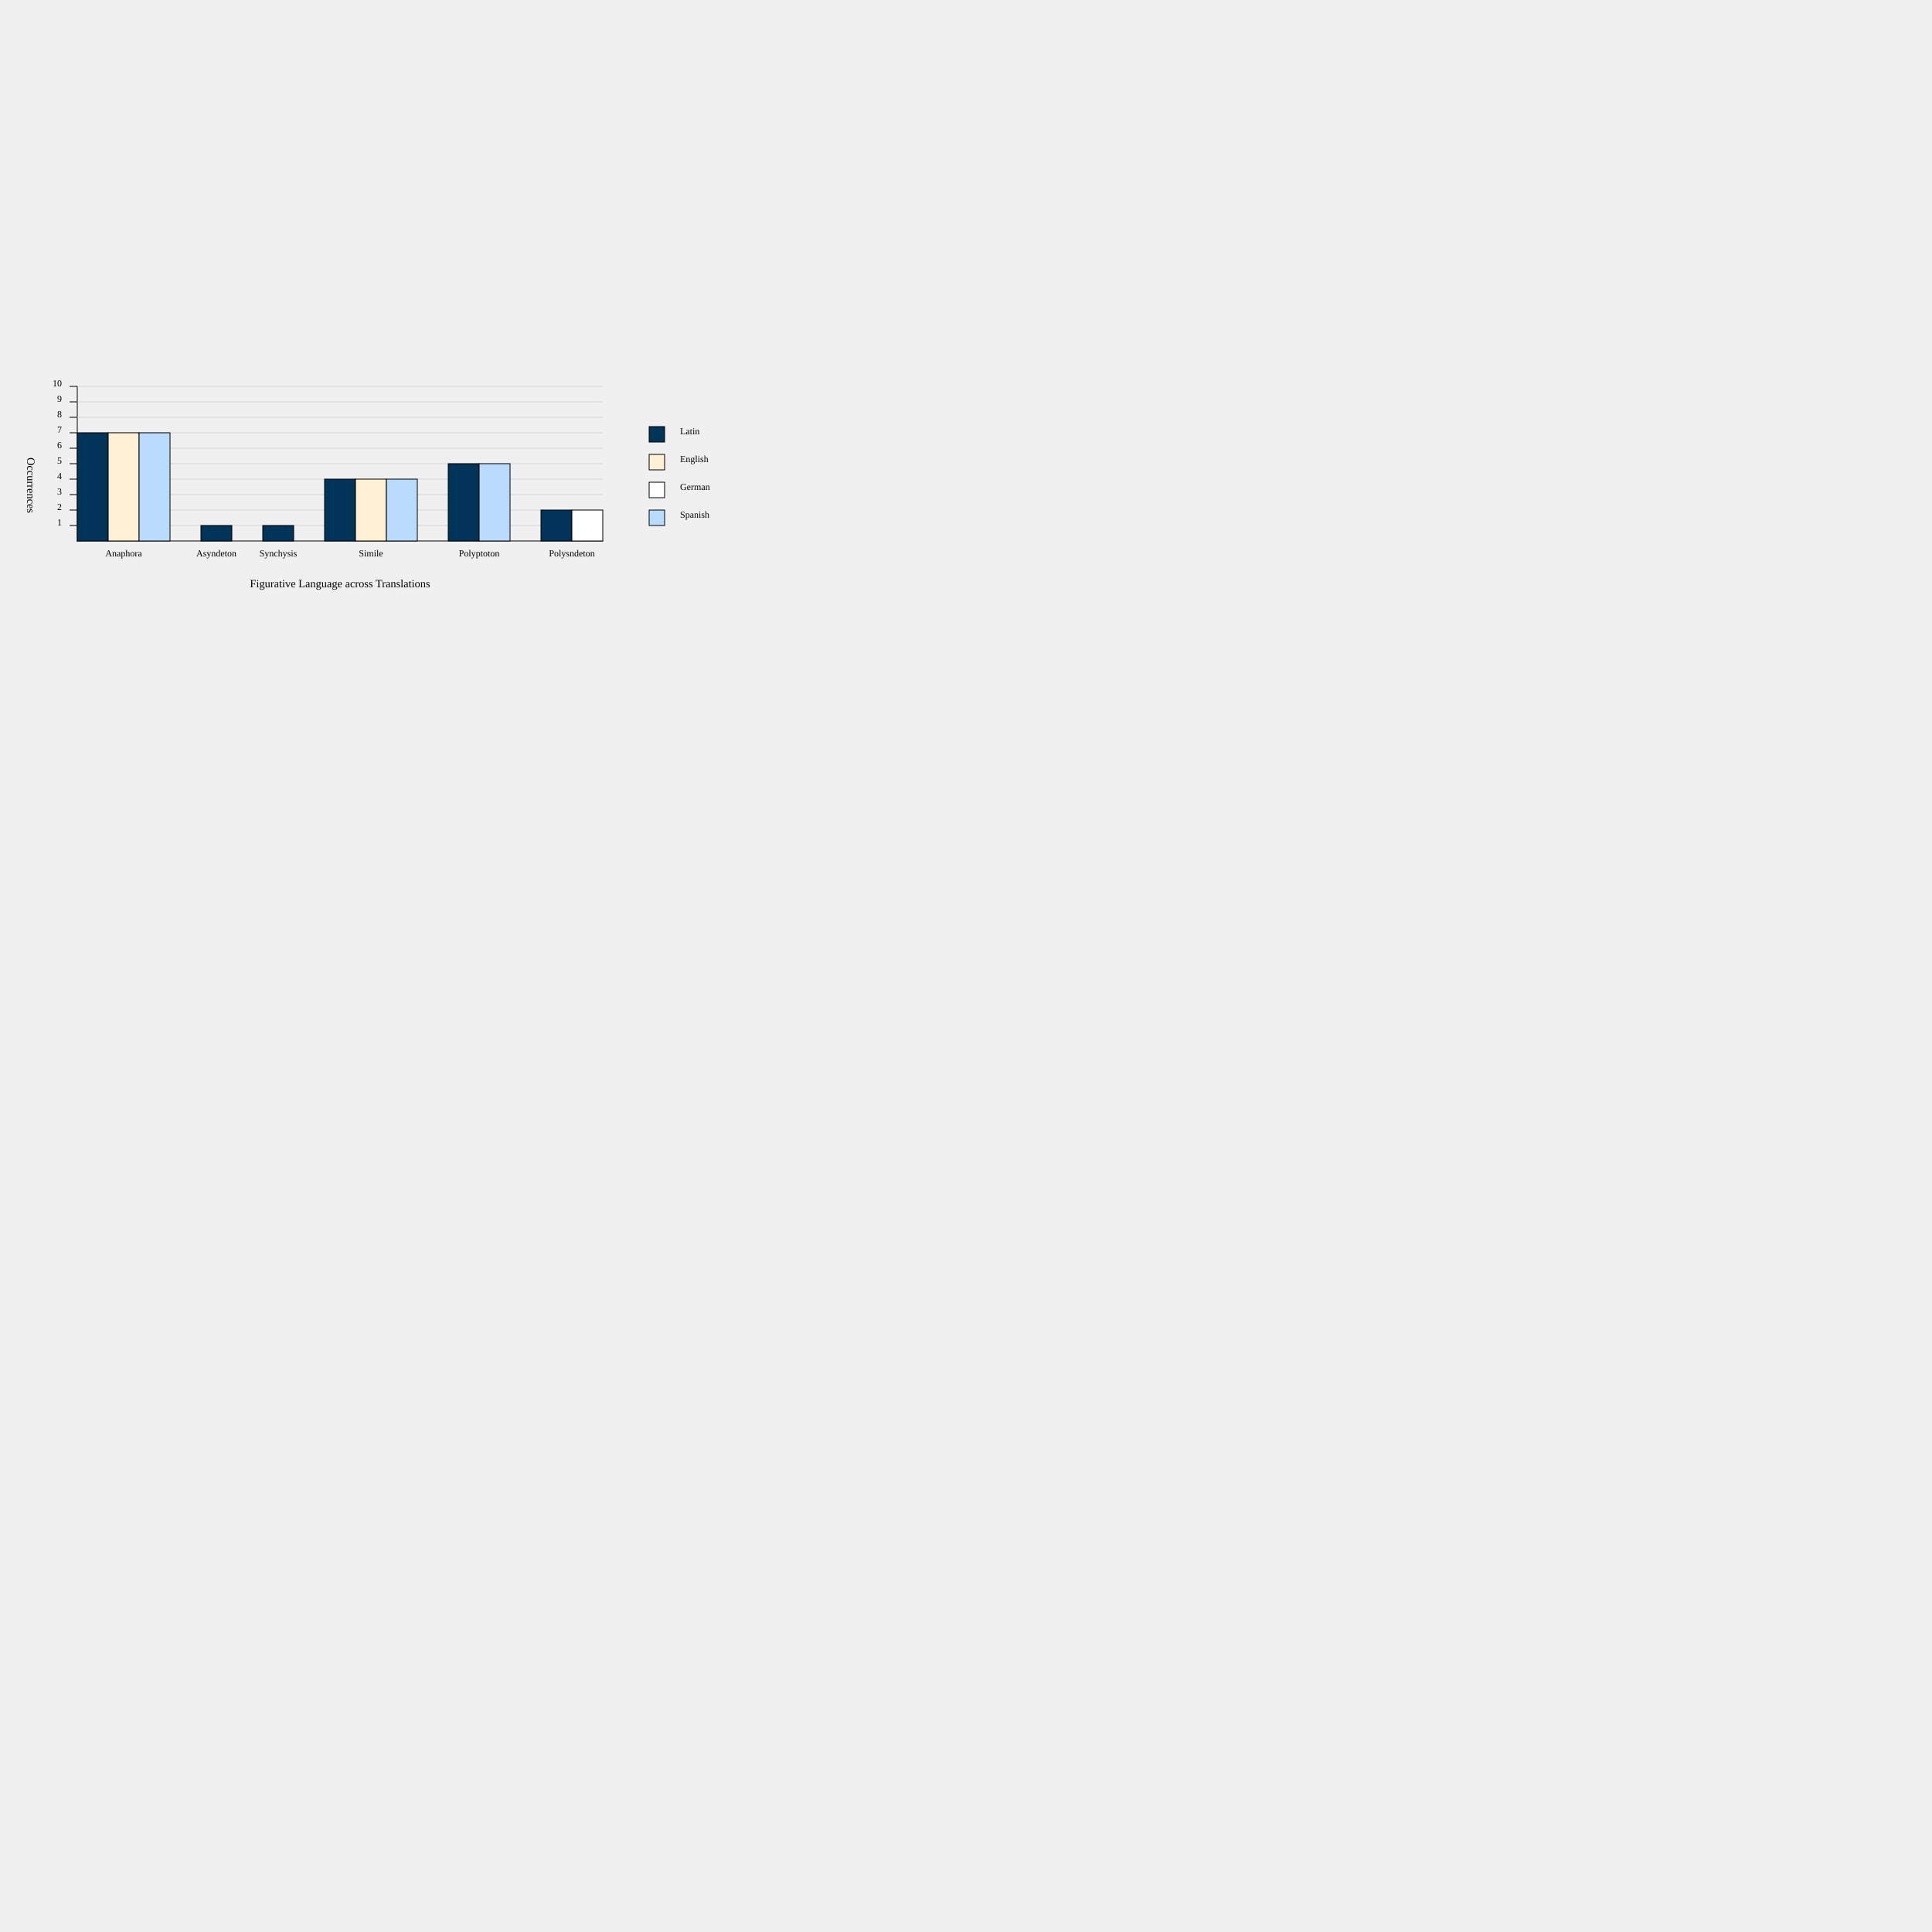
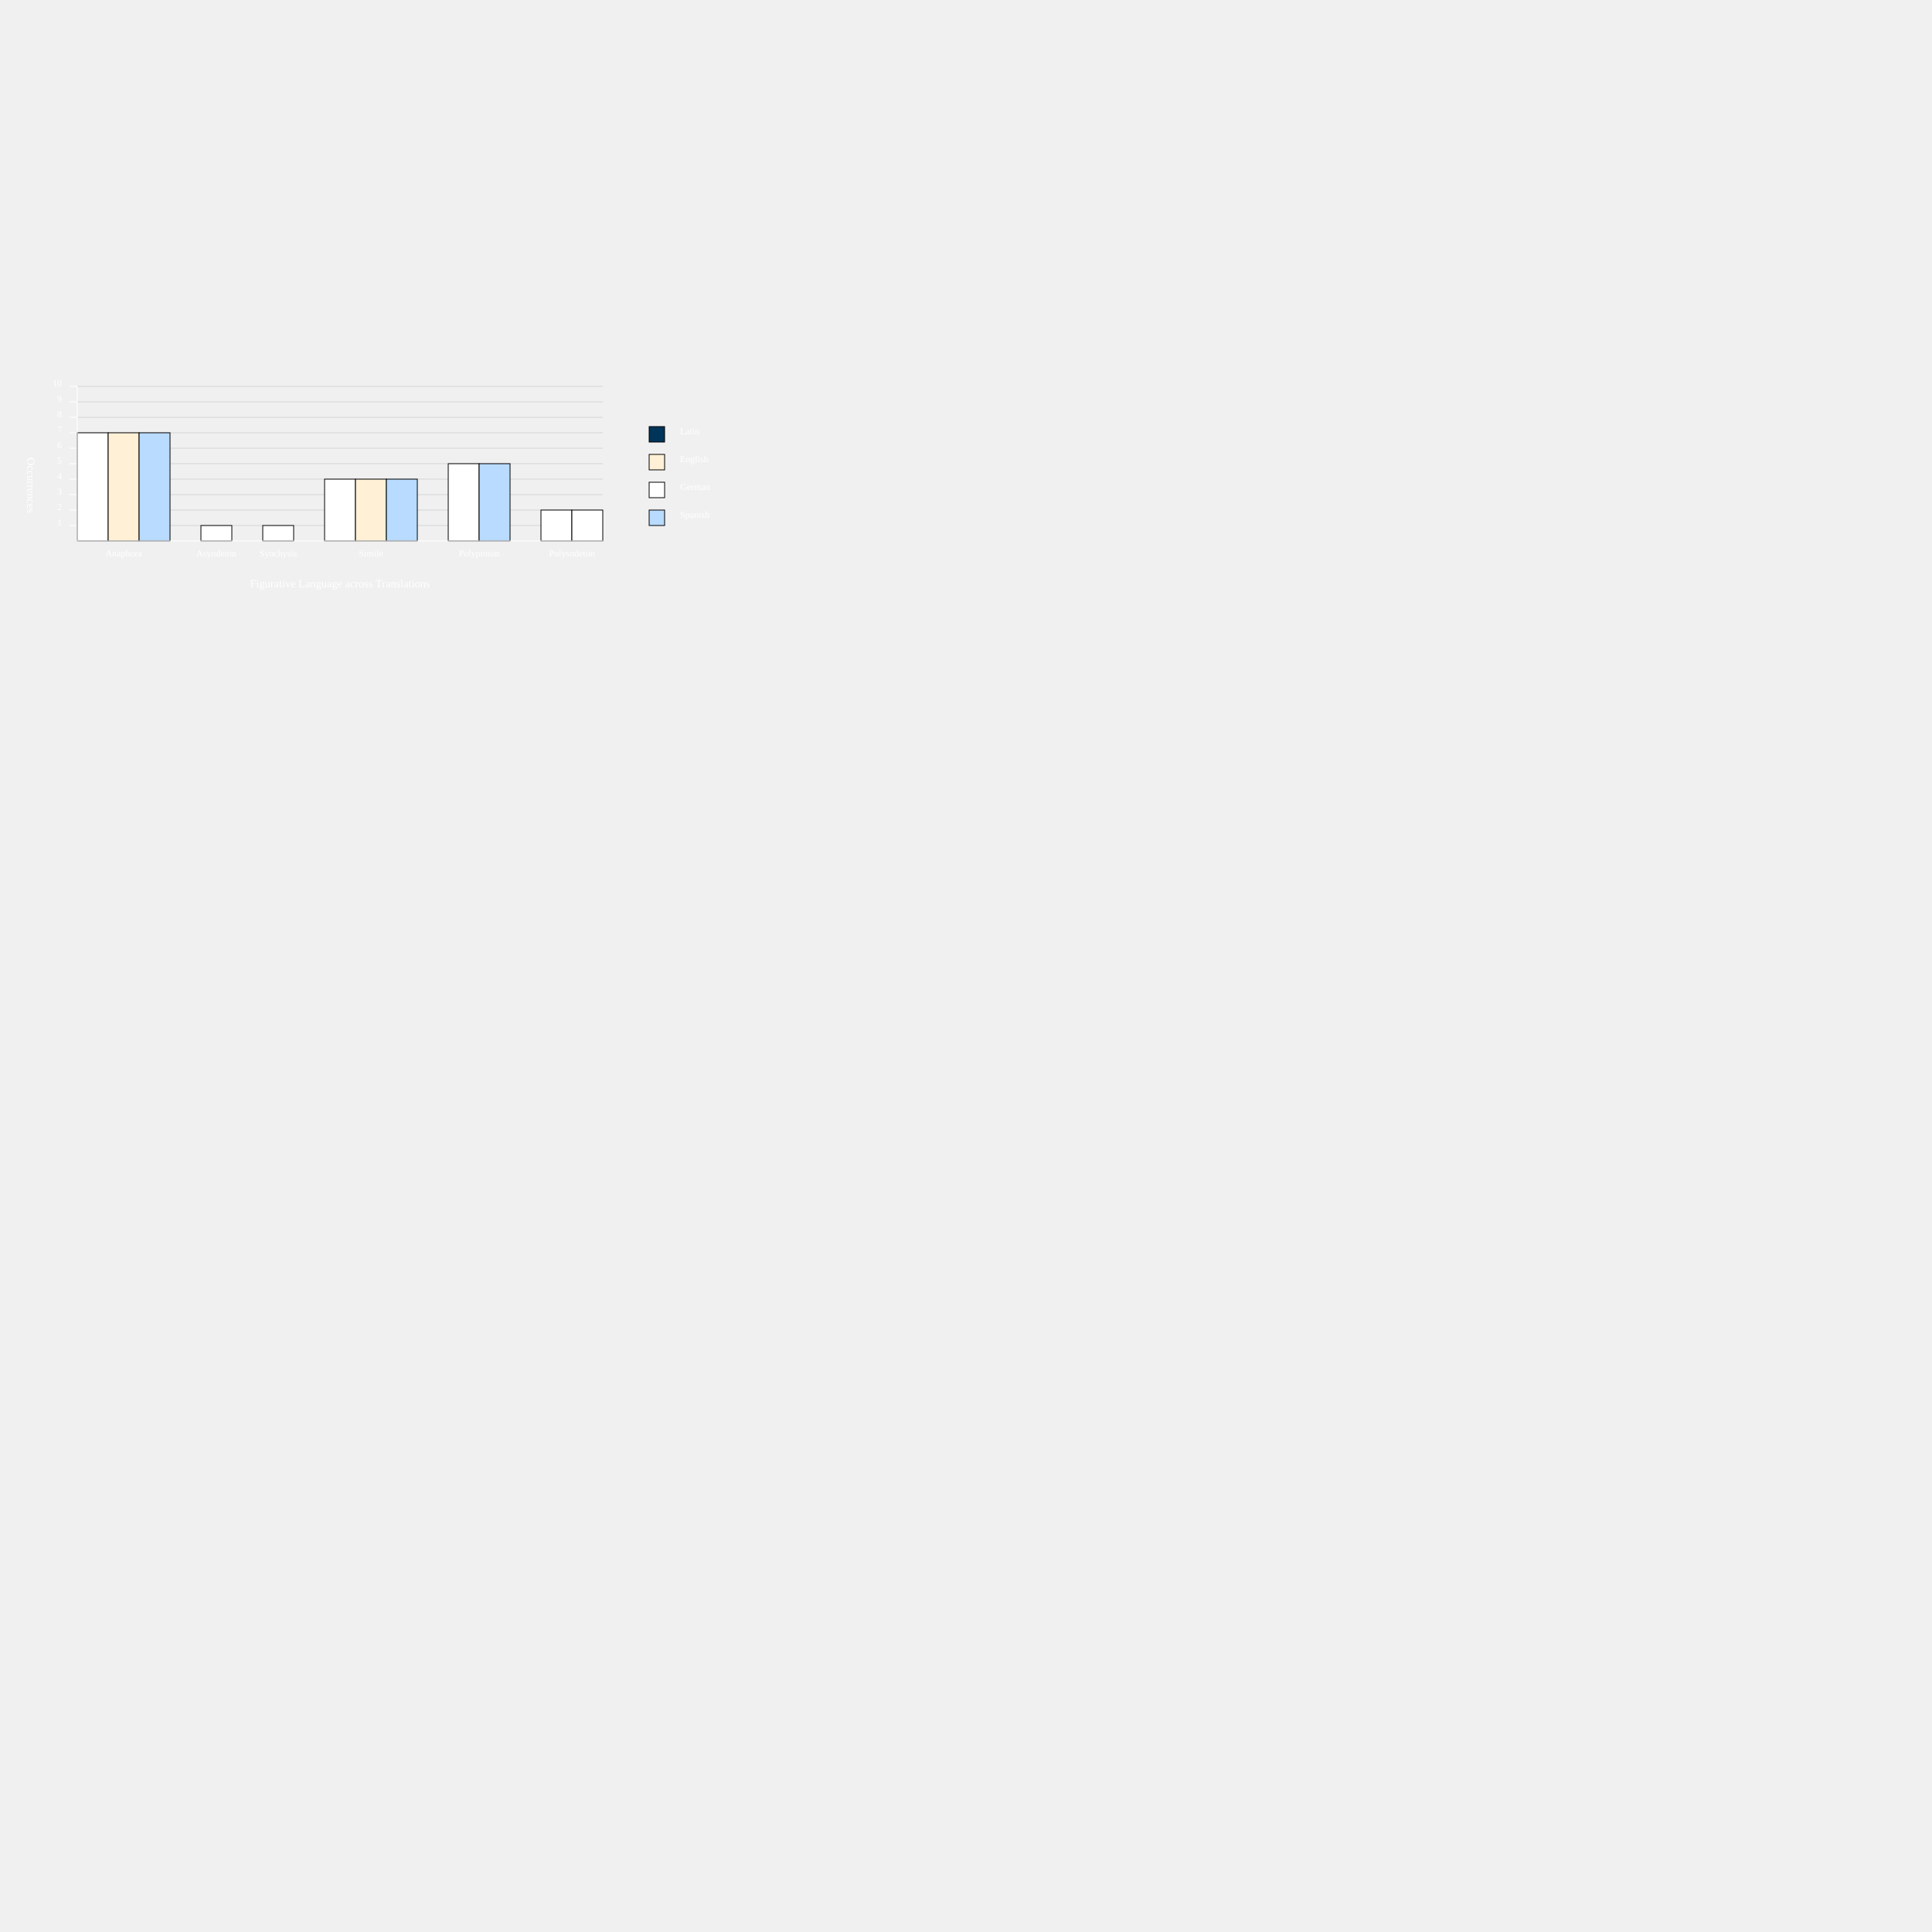
<svg xmlns="http://www.w3.org/2000/svg" width="2500" height="2500">
  <g transform="translate(100, 700)">
-     <line x1="0" y1="0" x2="680" y2="0" stroke="black" stroke-linecap="square" />
-     <line x1="0" y1="0" x2="0" y2="-200" stroke="black" stroke-linecap="square" />
-     <line x1="0" y1="-20" x2="-10" y2="-20" stroke="black" />
+     <line x1="0" y1="-20" x2="-10" y2="-20" stroke="white" />
    <line x1="0" y1="-20" x2="680" y2="-20" stroke="lightgray" />
-     <text x="-20" y="-20" text-anchor="end" alignment-baseline="central">1</text>
-     <line x1="0" y1="-40" x2="-10" y2="-40" stroke="black" />
+     <text x="-20" y="-20" text-anchor="end" alignment-baseline="central" fill="white">1</text>
+     <line x1="0" y1="-40" x2="-10" y2="-40" stroke="white" />
    <line x1="0" y1="-40" x2="680" y2="-40" stroke="lightgray" />
-     <text x="-20" y="-40" text-anchor="end" alignment-baseline="central">2</text>
-     <line x1="0" y1="-60" x2="-10" y2="-60" stroke="black" />
+     <text x="-20" y="-40" text-anchor="end" alignment-baseline="central" fill="white">2</text>
+     <line x1="0" y1="-60" x2="-10" y2="-60" stroke="white" />
    <line x1="0" y1="-60" x2="680" y2="-60" stroke="lightgray" />
-     <text x="-20" y="-60" text-anchor="end" alignment-baseline="central">3</text>
-     <line x1="0" y1="-80" x2="-10" y2="-80" stroke="black" />
+     <text x="-20" y="-60" text-anchor="end" alignment-baseline="central" fill="white">3</text>
+     <line x1="0" y1="-80" x2="-10" y2="-80" stroke="white" />
    <line x1="0" y1="-80" x2="680" y2="-80" stroke="lightgray" />
-     <text x="-20" y="-80" text-anchor="end" alignment-baseline="central">4</text>
-     <line x1="0" y1="-100" x2="-10" y2="-100" stroke="black" />
+     <text x="-20" y="-80" text-anchor="end" alignment-baseline="central" fill="white">4</text>
+     <line x1="0" y1="-100" x2="-10" y2="-100" stroke="white" />
    <line x1="0" y1="-100" x2="680" y2="-100" stroke="lightgray" />
-     <text x="-20" y="-100" text-anchor="end" alignment-baseline="central">5</text>
-     <line x1="0" y1="-120" x2="-10" y2="-120" stroke="black" />
+     <text x="-20" y="-100" text-anchor="end" alignment-baseline="central" fill="white">5</text>
+     <line x1="0" y1="-120" x2="-10" y2="-120" stroke="white" />
    <line x1="0" y1="-120" x2="680" y2="-120" stroke="lightgray" />
-     <text x="-20" y="-120" text-anchor="end" alignment-baseline="central">6</text>
-     <line x1="0" y1="-140" x2="-10" y2="-140" stroke="black" />
+     <text x="-20" y="-120" text-anchor="end" alignment-baseline="central" fill="white">6</text>
+     <line x1="0" y1="-140" x2="-10" y2="-140" stroke="white" />
    <line x1="0" y1="-140" x2="680" y2="-140" stroke="lightgray" />
-     <text x="-20" y="-140" text-anchor="end" alignment-baseline="central">7</text>
-     <line x1="0" y1="-160" x2="-10" y2="-160" stroke="black" />
+     <text x="-20" y="-140" text-anchor="end" alignment-baseline="central" fill="white">7</text>
+     <line x1="0" y1="-160" x2="-10" y2="-160" stroke="white" />
    <line x1="0" y1="-160" x2="680" y2="-160" stroke="lightgray" />
-     <text x="-20" y="-160" text-anchor="end" alignment-baseline="central">8</text>
-     <line x1="0" y1="-180" x2="-10" y2="-180" stroke="black" />
+     <text x="-20" y="-160" text-anchor="end" alignment-baseline="central" fill="white">8</text>
+     <line x1="0" y1="-180" x2="-10" y2="-180" stroke="white" />
    <line x1="0" y1="-180" x2="680" y2="-180" stroke="lightgray" />
-     <text x="-20" y="-180" text-anchor="end" alignment-baseline="central">9</text>
-     <line x1="0" y1="-200" x2="-10" y2="-200" stroke="black" />
+     <text x="-20" y="-180" text-anchor="end" alignment-baseline="central" fill="white">9</text>
+     <line x1="0" y1="-200" x2="-10" y2="-200" stroke="white" />
    <line x1="0" y1="-200" x2="680" y2="-200" stroke="lightgray" />
-     <text x="-20" y="-200" text-anchor="end" alignment-baseline="central">10</text>
-     <text x="340" y="60" text-anchor="middle" font-size="larger">Figurative Language across Translations</text>
-     <text x="-60" y="-100" writing-mode="tb" text-anchor="middle" font-size="larger">Occurrences</text>
-     <rect x="0" y="-140" width="40" height="140" fill="#003559" stroke="black" stroke-width="1" />
-     <rect x="160" y="-20" width="40" height="20" fill="#003559" stroke="black" stroke-width="1" />
-     <rect x="240" y="-20" width="40" height="20" fill="#003559" stroke="black" stroke-width="1" />
-     <rect x="320" y="-80" width="40" height="80" fill="#003559" stroke="black" stroke-width="1" />
-     <rect x="480" y="-100" width="40" height="100" fill="#003559" stroke="black" stroke-width="1" />
-     <rect x="600" y="-40" width="40" height="40" fill="#003559" stroke="black" stroke-width="1" />
+     <text x="-20" y="-200" text-anchor="end" alignment-baseline="central" fill="white">10</text>
+     <text x="340" y="60" text-anchor="middle" font-size="larger" fill="white">Figurative Language across Translations</text>
+     <text x="-60" y="-100" writing-mode="tb" text-anchor="middle" font-size="larger" fill="white">Occurrences</text>
+     <rect x="0" y="-140" width="40" height="140" fill="white" stroke="black" stroke-width="1" />
+     <rect x="160" y="-20" width="40" height="20" fill="white" stroke="black" stroke-width="1" />
+     <rect x="240" y="-20" width="40" height="20" fill="white" stroke="black" stroke-width="1" />
+     <rect x="320" y="-80" width="40" height="80" fill="white" stroke="black" stroke-width="1" />
+     <rect x="480" y="-100" width="40" height="100" fill="white" stroke="black" stroke-width="1" />
+     <rect x="600" y="-40" width="40" height="40" fill="white" stroke="black" stroke-width="1" />
    <rect x="40" y="-140" width="40" height="140" fill="#fff0d6" stroke="black" stroke-width="1" />
    <rect x="360" y="-80" width="40" height="80" fill="#fff0d6" stroke="black" stroke-width="1" />
    <rect x="640" y="-40" width="40" height="40" fill="white" stroke="black" stroke-width="1" />
    <rect x="80" y="-140" width="40" height="140" fill="#b8dbff" stroke="black" stroke-width="1" />
    <rect x="400" y="-80" width="40" height="80" fill="#b8dbff" stroke="black" stroke-width="1" />
    <rect x="520" y="-100" width="40" height="100" fill="#b8dbff" stroke="black" stroke-width="1" />
-     <text x="60" y="20" text-anchor="middle">Anaphora</text>
-     <text x="180" y="20" text-anchor="middle">Asyndeton</text>
-     <text x="260" y="20" text-anchor="middle">Synchysis</text>
-     <text x="380" y="20" text-anchor="middle">Simile</text>
-     <text x="520" y="20" text-anchor="middle">Polyptoton</text>
-     <text x="640" y="20" text-anchor="middle">Polysndeton</text>
+     <text x="60" y="20" text-anchor="middle" fill="white">Anaphora</text>
+     <text x="180" y="20" text-anchor="middle" fill="white">Asyndeton</text>
+     <text x="260" y="20" text-anchor="middle" fill="white">Synchysis</text>
+     <text x="380" y="20" text-anchor="middle" fill="white">Simile</text>
+     <text x="520" y="20" text-anchor="middle" fill="white">Polyptoton</text>
+     <text x="640" y="20" text-anchor="middle" fill="white">Polysndeton</text>
    <rect y="-148" x="740" height="20" width="20" fill="#003559" stroke="black" stroke-width="1" stroke-linecap="square" />
-     <text y="-138" x="780" alignment-baseline="middle">Latin</text>
+     <text y="-138" x="780" alignment-baseline="middle" fill="white">Latin</text>
    <rect y="-112" x="740" height="20" width="20" fill="#fff0d6" stroke="black" stroke-width="1" stroke-linecap="square" />
-     <text y="-102" x="780" alignment-baseline="middle">English</text>
+     <text y="-102" x="780" alignment-baseline="middle" fill="white">English</text>
    <rect y="-76" x="740" height="20" width="20" fill="white" stroke="black" stroke-width="1" stroke-linecap="square" />
-     <text y="-66" x="780" alignment-baseline="middle">German</text>
+     <text y="-66" x="780" alignment-baseline="middle" fill="white">German</text>
    <rect y="-40" x="740" height="20" width="20" fill="#b8dbff" stroke="black" stroke-width="1" stroke-linecap="square" />
-     <text y="-30" x="780" alignment-baseline="middle">Spanish</text>
+     <text y="-30" x="780" alignment-baseline="middle" fill="white">Spanish</text>
+     <line x1="0" y1="0" x2="680" y2="0" stroke="white" stroke-linecap="square" />
+     <line x1="0" y1="0" x2="0" y2="-200" stroke="white" stroke-linecap="square" />
  </g>
</svg>
